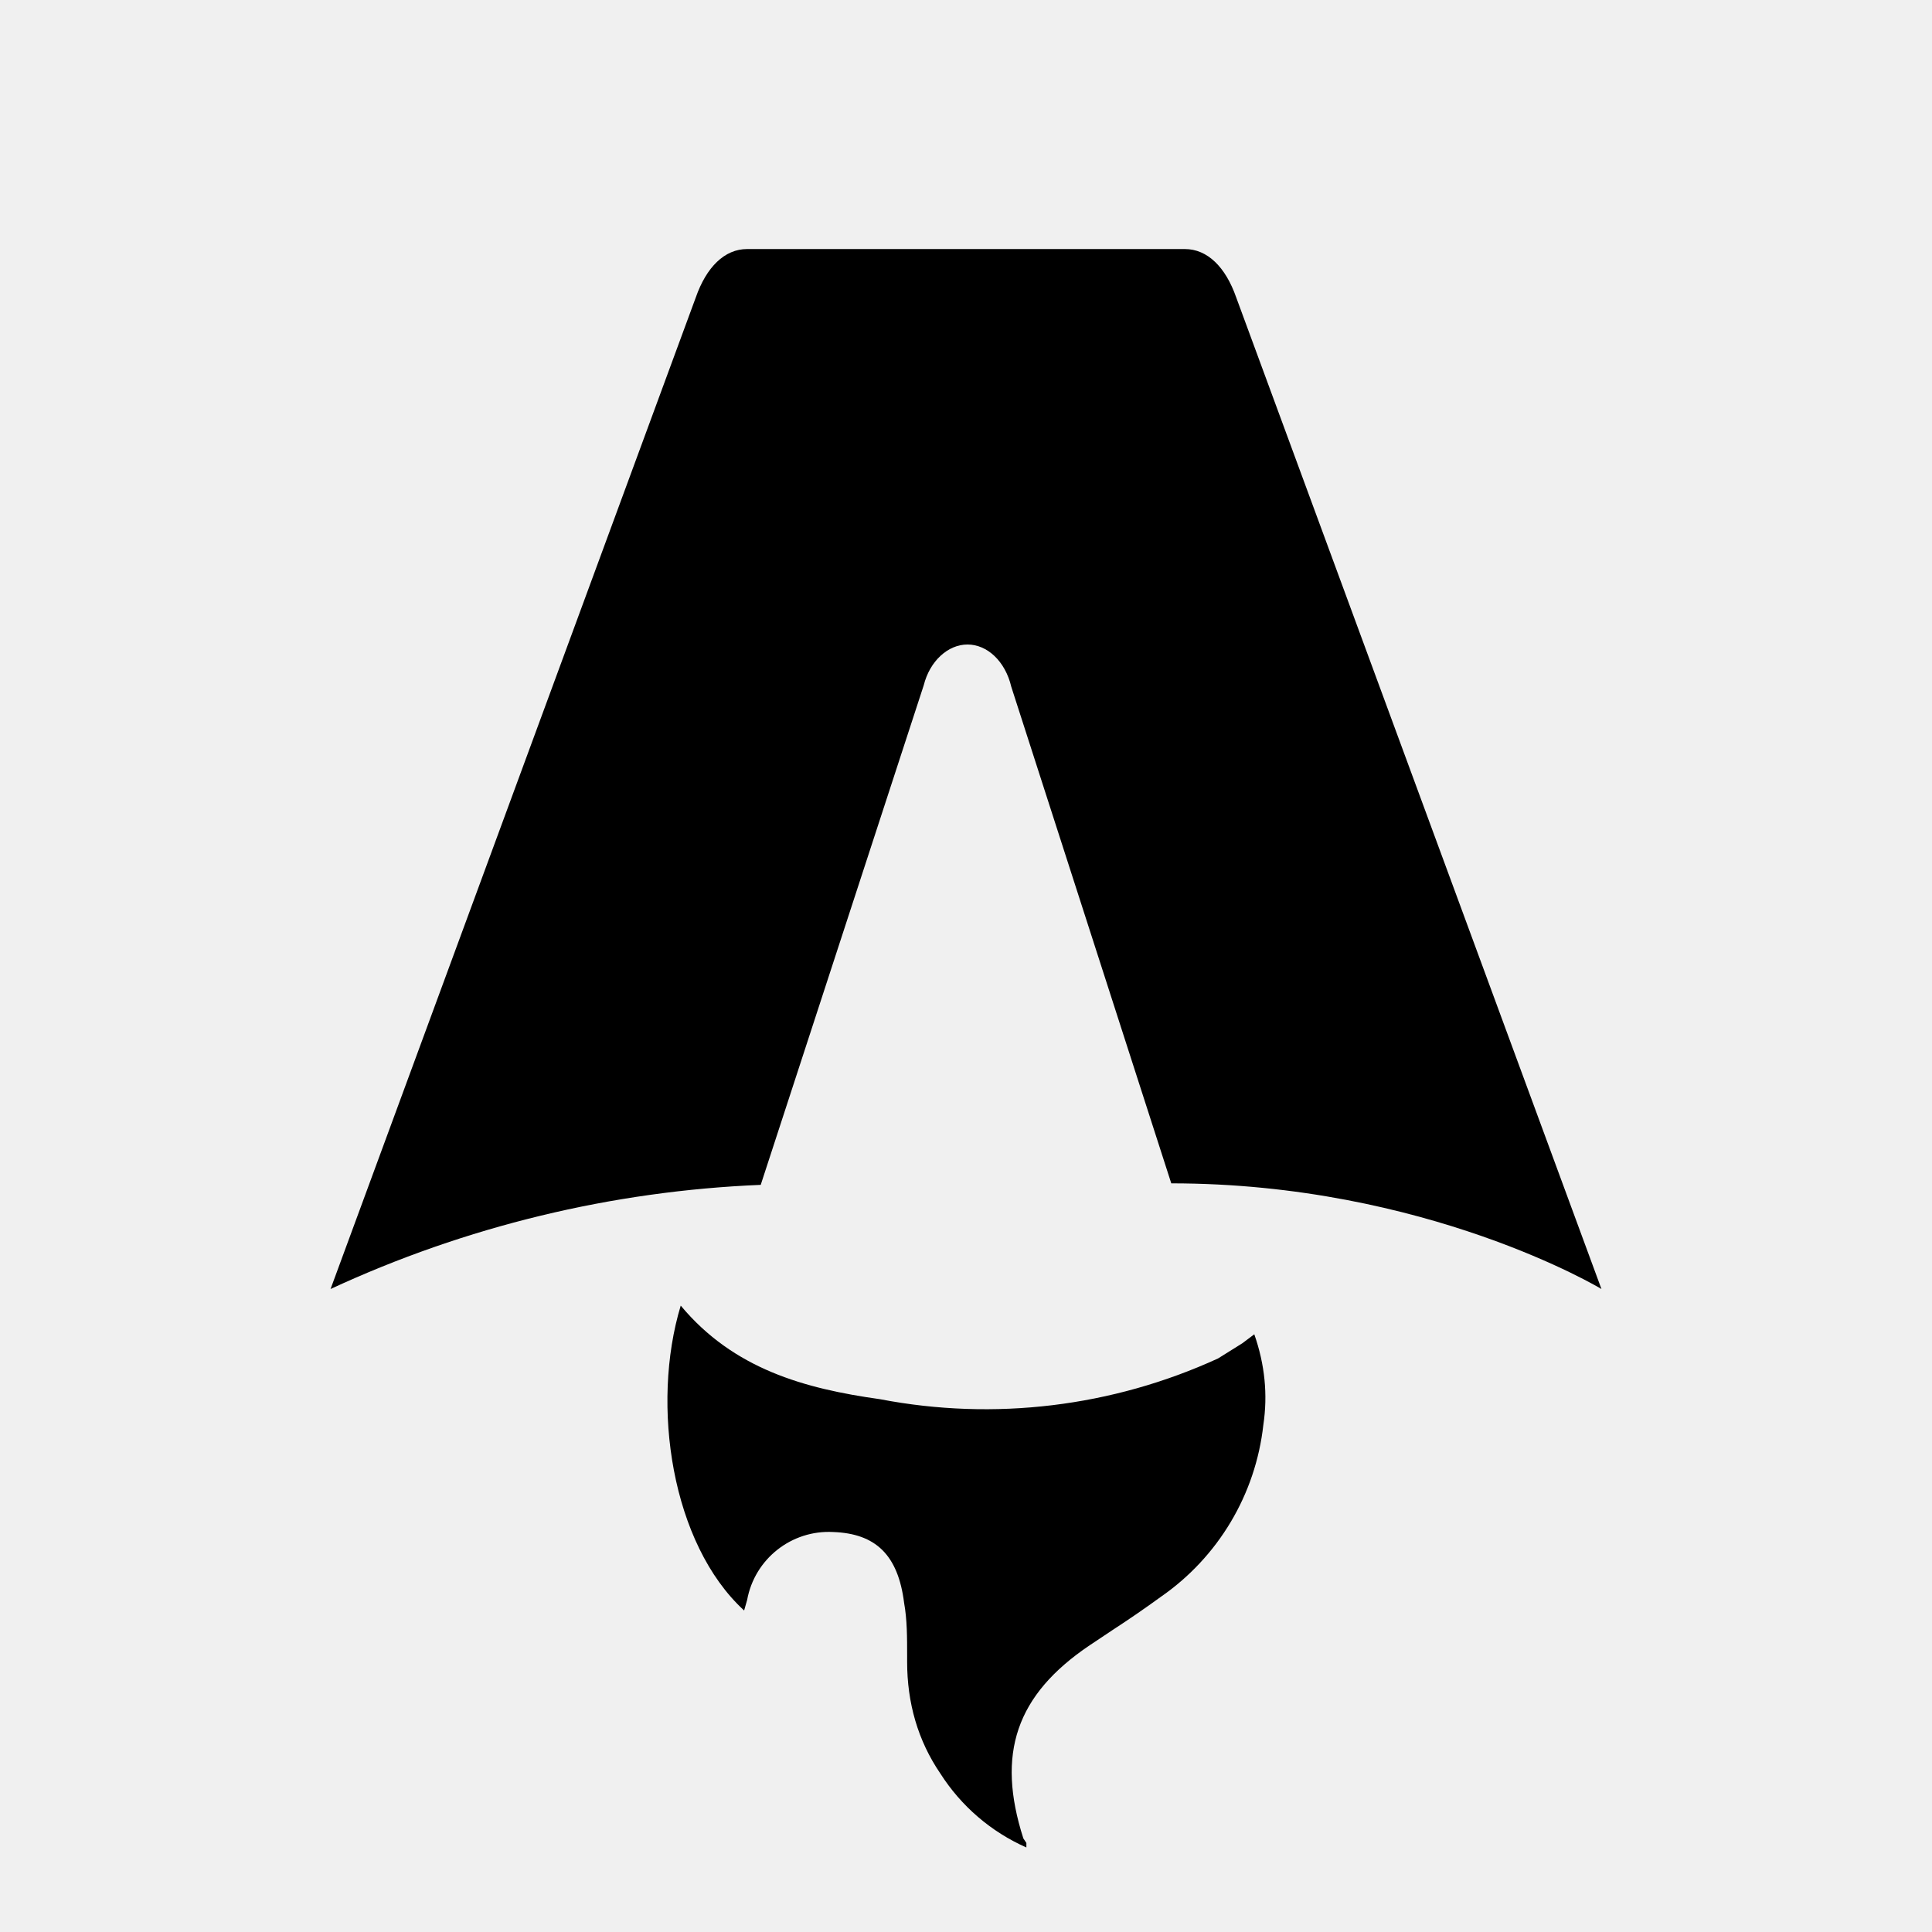
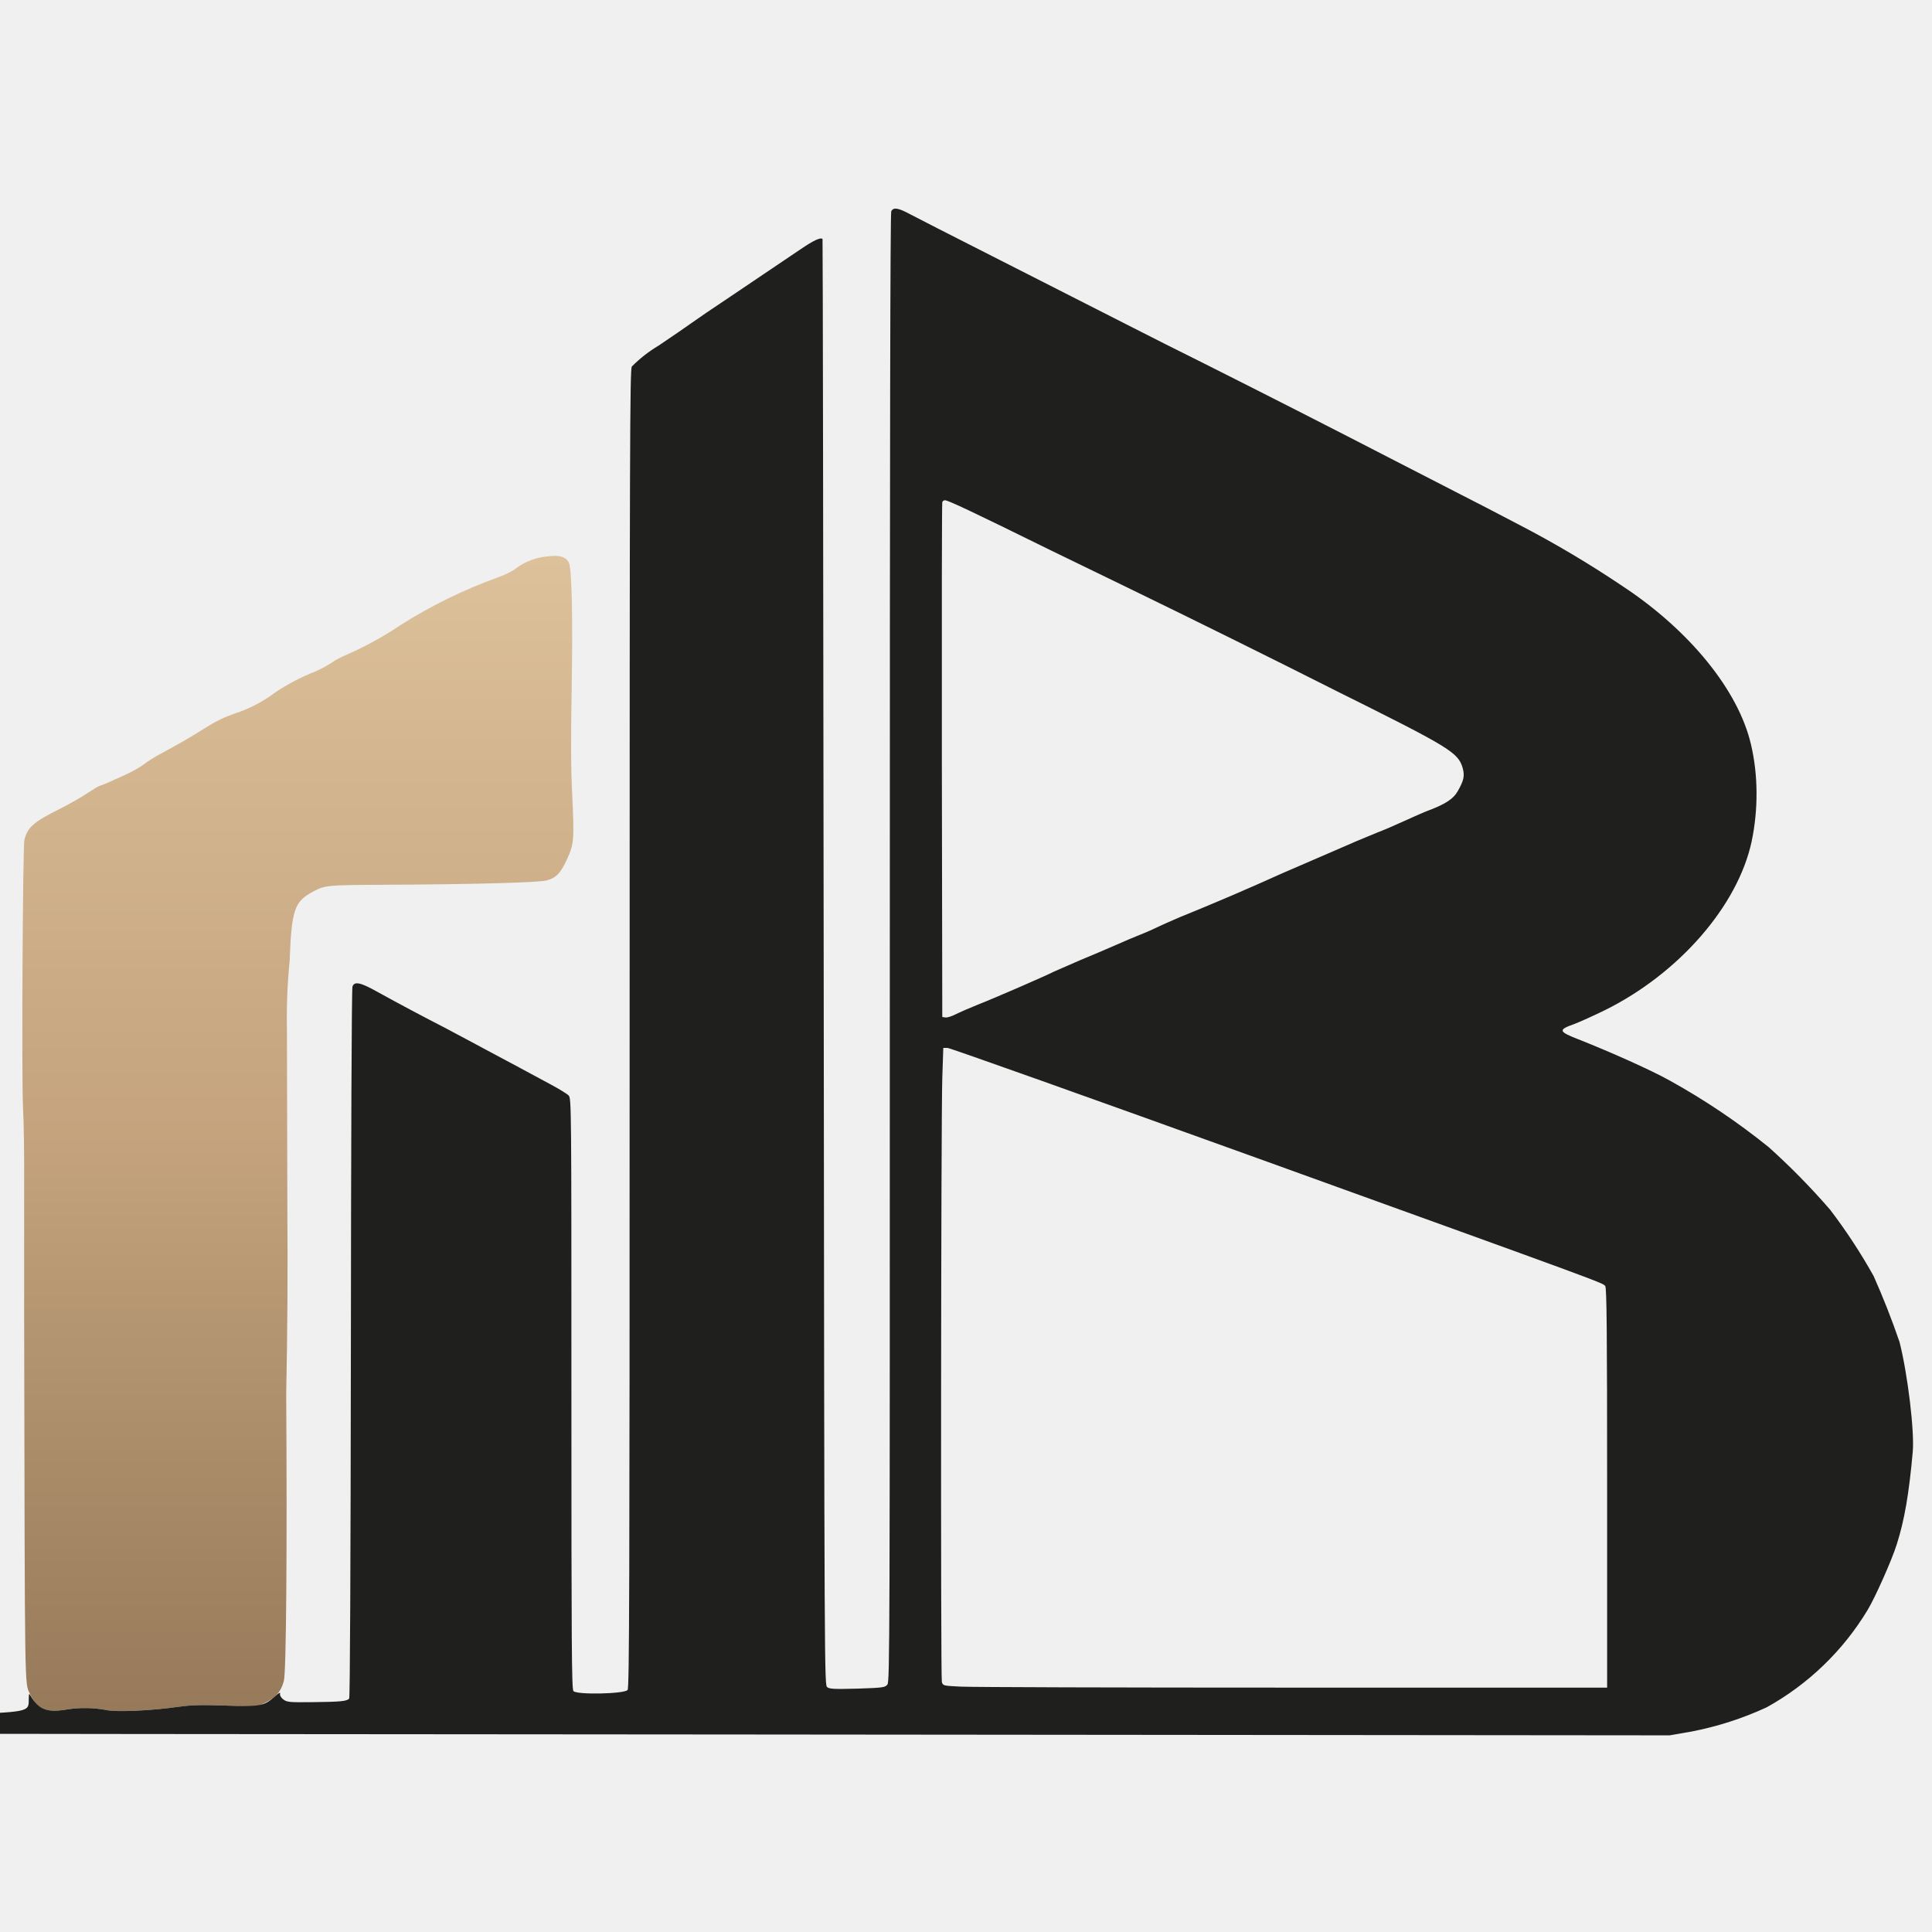
- <svg xmlns="http://www.w3.org/2000/svg" fill="none" viewBox="0 0 128 128">
-   <path d="M50.4 78.5a75.1 75.1 0 0 0-28.5 6.9l24.2-65.7c.7-2 1.9-3.2 3.4-3.2h29c1.5 0 2.7 1.2 3.4 3.2l24.2 65.7s-11.6-7-28.5-7L67 45.5c-.4-1.7-1.6-2.8-2.9-2.8-1.3 0-2.5 1.1-2.9 2.7L50.4 78.5Zm-1.1 28.2Zm-4.2-20.2c-2 6.6-.6 15.8 4.2 20.2a17.5 17.5 0 0 1 .2-.7 5.5 5.5 0 0 1 5.7-4.5c2.8.1 4.3 1.5 4.7 4.7.2 1.1.2 2.3.2 3.5v.4c0 2.7.7 5.2 2.2 7.4a13 13 0 0 0 5.7 4.9v-.3l-.2-.3c-1.8-5.6-.5-9.5 4.4-12.8l1.5-1a73 73 0 0 0 3.2-2.2 16 16 0 0 0 6.8-11.4c.3-2 .1-4-.6-6l-.8.6-1.6 1a37 37 0 0 1-22.4 2.7c-5-.7-9.7-2-13.2-6.2Z" />
-   <style>
-         path { fill: #000; }
-         @media (prefers-color-scheme: dark) {
-             path { fill: #FFF; }
-         }
-     </style>
+ <svg xmlns="http://www.w3.org/2000/svg" viewBox="280 -78 1344 1344">
+   <style>.k{fill:#1f1f1e}@media (prefers-color-scheme:dark){.k{fill:#f5ece4}}</style>
+   <defs>
+     <linearGradient id="bd-gold" x1="0" y1="308" x2="0" y2="1112" gradientUnits="userSpaceOnUse">
+       <stop offset="0" stop-color="#dcc19b" />
+       <stop offset=".5" stop-color="#c4a37d" />
+       <stop offset="1" stop-color="#977a5a" />
+     </linearGradient>
+   </defs>
+   <path fill-rule="evenodd" fill="url(#bd-gold)" d="M660.7 309.1a42 42 0 0 0-21.2 7.9c-3 2.4-8.3 5-13 6.6a346 346 0 0 0-67.5 33 242 242 0 0 1-37.5 20.7c-3.9 1.6-8.5 4-10.3 5.4a87 87 0 0 1-12 6.5A145 145 0 0 0 471 404a94 94 0 0 1-27.8 14.4 92 92 0 0 0-19.5 9.4c-9.4 6-19.7 12-32 18.6-3.9 2-9 5.3-11.5 7.2-4 3-9.8 6.1-19.7 10.4l-6.7 3-5.2 2c-.3 0-4.3 2.4-8.8 5.4s-13 7.7-18.8 10.6c-17.5 8.7-21.7 12.5-24 21-1.2 4.8-2 164-1 186.5.6 9.9.9 32.9.8 51V839c.5 266.9.3 253 4 261.3 5.2 11 11.2 13.4 26.4 10.8a81 81 0 0 1 26.3.4c7 1.7 31.4.6 51-2.2 8.7-1.2 15.5-1.4 32.8-.8l21.8.7 5.2-2.6c7.7-3.7 11.3-8 13.2-15.4 1.6-6 2.3-91.6 1.6-199.5a4529 4529 0 0 0 .8-128.4l-.3-125.8a389 389 0 0 1 1.9-47c1.3-35.5 3.3-41.4 16.2-48.2 8.4-4.5 9.4-4.6 48.8-4.8 63-.3 108.4-1.5 114-3.1 6.5-1.8 9.5-5 14-14.8 4.8-10.4 5-13.4 3.6-44-1-19-1-39.5-.4-75.1.8-48.7.1-81.6-1.8-86.6q-2.5-6.7-15.2-4.8" />
+   <path class="k" fill-rule="evenodd" d="M900 69c-.7 1.3-1 162.4-1 512.3 0 484.7 0 510.6-1.7 512.6s-2.9 2.2-20.8 2.8c-16.1.4-19.3.3-21-1-2-1.5-2-3-2.5-504.4-.3-276.5-.6-503-.8-503q-1.8-2.1-15 6.9l-51.3 34.6c-10.1 6.7-21.1 14.2-24.4 16.6s-13.8 9.6-23.3 16a94 94 0 0 0-18.7 14.6c-1.3 2.6-1.5 57.4-1.5 460.8 0 393.5-.2 458-1.4 459.8-2 2.8-35.4 3.5-37.7.8-1.2-1.5-1.4-30.8-1.4-207 0-200 0-205.2-1.9-207.3-1-1.1-6.7-4.6-12.5-7.7L641 664.5l-50.5-27a1800 1800 0 0 1-48.3-25.7c-11.4-6.4-15.7-7.3-17-3.5-.6 1.2-1 112.9-1.1 248.2-.2 157.1-.6 246.4-1.2 247.1-1.5 1.9-6.2 2.3-25.2 2.5-16.5.2-18 0-20.5-1.8-1.6-1.2-2.6-2.8-2.4-3.9q.6-2.1-3.4 1.6c-7.9 6.9-10 7.3-34.2 6.5-17.2-.6-24-.4-32.7.8-19.6 2.8-44 3.9-51 2.2a81 81 0 0 0-26.3-.4c-14.4 2.5-20.1.4-26-9.5-1-1.9-1.1-1.6-1.2 2.5 0 9 .5 8.8-53 10.8-71.6 2.6-175.5 7.5-183 8.6-9.2 1.3-9.7 1.5-7.5 2.8 2.9 1.7 18.2 1.8 740 2.3l645 .6 15-2.6a228 228 0 0 0 52.5-16.9 189 189 0 0 0 70.2-67.7c5.2-8.6 16.8-34.5 20.3-45.7 5.3-16.7 8.5-35 11.1-64.3 1.3-14.2-3.5-54.1-9.2-76.5a555 555 0 0 0-18-45.8 389 389 0 0 0-30.3-46.2 487 487 0 0 0-42.6-43.4 477 477 0 0 0-69.1-46.5c-12.3-6.9-40.6-19.6-63.4-28.6-13.8-5.4-14.2-6.6-3.2-10.5 4.2-1.6 14-6 21.7-9.8 51.5-25.5 92.4-72.6 102-117.2 4.7-22.2 4.6-46.3-.4-67.5-8.7-37.7-42.8-79.6-89.6-110.4a736 736 0 0 0-72-42.7c-12.4-6.5-30.6-16-49.5-25.6l-36-18.5a13389 13389 0 0 0-133.5-68 4991.9 4991.9 0 0 1-54-27.2l-131-66.6-20.6-10.6c-7.4-3.9-10.4-4.2-11.9-1.5m1143 194.8c-13.3.3-14.6.5-16.2 2.4-1.7 2-1.8 11.6-1.8 170v168l2.3 2.3 2.2 2.2 148.5-.2c81.7 0 151.7-.5 155.5-.8 27.5-2.6 39.8-5.2 55-11.4 22.7-9.2 32-16 44.7-32.7a84 84 0 0 0 14.8-59.3c-3.9-36.3-19.5-55.4-58.2-71.2-4.3-1.8-7.8-3.8-7.8-4.5s2.4-2.3 5.3-3.5c6.4-2.8 16.5-9.4 23.4-15.4 23.2-20.6 28-63.9 10.5-95.5-8.2-14.7-23-28-40.8-36.3-6.7-3.1-36.4-11-49.4-13-6.8-1-241.4-2-288-1m-263.8 1.4c-1 1-1.2 77.7-1.2 339.5V943h9l-.2-337.8c-.3-359.4 0-341.2-4.7-341.2q-1.7 0-2.9 1.2m733.8.8c-2 2-2 3.3-2 170.3v168.4l2.1 1.9c2 1.8 4 1.9 45.3 1.6 42.1-.3 43.1-.4 44.9-2.4 1.6-2 1.7-11.3 1.7-169.7 0-149.6-.2-168-1.6-169.9l-1.5-2.2h-43.5c-42 0-43.5 0-45.4 2m164.6.2c-2.3 3.2-2.5 337.3-.2 340.4 1.4 1.8 3 1.9 42.8 1.9 22.7 0 42.3-.3 43.5-.7a5 5 0 0 0 2.9-3c.3-1.2.7-46.9.8-101.5 0-72 .4-99.5 1.3-100.4q1-1.3 3.7 2.3l8.8 11.3c3.5 4.5 9.7 12.7 13.8 18.5a3575.3 3575.3 0 0 1 31.9 43l28.2 37.9 24.2 33.1c3.6 5.2 8 11.1 9.9 13.1l3.4 3.7 14 .7c15.5.9 31.2.2 34.2-1.4 2.1-1.1 4-3.6 25.7-34.1 7.7-10.7 17.3-24 21.5-29.6l17.5-23.9c5.5-7.5 11.3-15.4 13-17.4s5-6.6 7.5-10c2.5-3.6 8.1-11 12.5-16.5s10.7-13.8 14-18.4c9.3-13 10.3-14 11.5-12.2.6 1 1 36.4 1 101.6 0 84.9.2 100.3 1.4 102 1.4 1.8 2.9 1.9 44.7 1.6 29.8-.1 43.6-.6 44.6-1.3 1.8-1.6 2-339.8.1-341.7-1.6-1.6-92-1.7-94.8-.2-1.1.6-3.9 3.8-6.2 7l-6.3 8.8a4357 4357 0 0 0-60.9 84.7c-3.9 5.5-9.1 12.7-11.7 16s-8.8 12-14 19.5a669 669 0 0 1-14 19.5l-9 12.5c-8.9 13.3-21 29-22.4 29-2 0-3.3-1.5-12.9-15.2-4.8-6.8-14-19.7-20.7-28.8-6.6-9-14.7-20.5-18-25.4-9-13.3-14.6-21.2-21.5-30.1a373 373 0 0 1-11.2-15.5c-2.8-4.1-8.8-12.4-13.2-18.5s-11.9-16.6-16.6-23.5a907 907 0 0 0-27.3-38l-1.8-2.5-47-.3-47.1-.3zm-1742.1 5c-.3.7-.4 81.6-.3 179.8l.3 178.5 2.2.3c1.2.2 4.4-.8 7.1-2.2 2.8-1.4 9.7-4.4 15.4-6.7 12-4.7 47.2-20 53-23l18.1-7.9c7.8-3.2 19-8 24.7-10.5 5.8-2.6 13.2-5.7 16.5-7s8.3-3.4 11.1-4.8 10.4-4.8 17-7.6a1949 1949 0 0 0 71.4-30.6l37-16a944 944 0 0 1 29.5-12.5c2.8-1 10.8-4.4 18-7.7s15-6.7 17.5-7.6c11.4-4.3 17.1-8 20-13.2 4.4-7.6 5-10.8 3.5-16.3-3.2-10.8-9-14.3-87-53.1a11263 11263 0 0 0-147.5-73l-51.5-25c-56.6-27.9-72-35.1-74.2-35.1-.7 0-1.6.6-1.8 1.3m1206.9 59.5c-17.3.2-20.4.5-21.5 1.9-2.2 2.5-2 66 .1 67.3 1 .6 35.4 1 88.5 1 96.3 0 97.1 0 109.4-6.3 7-3.5 11.8-8.5 15.3-15.6 3.4-6.8 3-20.1-.7-27.7-5.2-10.6-14.4-16.2-31.9-19.5a4326 4326 0 0 0-159.2-1.1m-20.6 138.4c-2.3 1.8-3.2 68.4-.9 71.2 1.3 1.6 8 1.7 99 1.4l97.6-.3 6.5-2.3c12.6-4.5 20.5-10.5 24.8-18.6 3.8-7.1 4-23.4.3-30.8a42 42 0 0 0-26.1-19.7c-7.6-2-198.5-3-201.2-.9m-1186.3 203c-.9 29.2-1.2 416.7-.3 419.9.8 2.6 1 2.6 13 3.2 6.6.4 110.6.7 231 .7H1398V957.2c0-109.6-.3-139.2-1.3-140.5-1.6-2.3 1.8-1-241.4-88.8C1038 685.6 940.8 651 939.2 651h-3zm2539.4 9c-1 .3-2 1.4-2 2.4-.5 13.2.2 258.8.8 259.3 1.3 1.2 23.2 1.9 28.9.9 2.7-.5 43.6-1 90.8-1.2 83.6-.2 85.8-.2 87.2-2.1 2-2.8 2-18.4-.2-21.4l-1.5-2.2h-85.3c-72 0-85.5-.2-87.2-1.4-1.8-1.4-1.9-3-1.9-46 0-28.5.4-44.9 1-45.5.9-.9 46.8-1.5 136.7-2 15-.1 14.8 0 14.8-13 0-8-.3-10.1-1.7-11.2-1.3-1.2-14.5-1.5-74.7-1.7-63.2-.3-73.3-.5-74.6-1.8s-1.5-7.3-1.5-42.4c0-38 .1-41 1.8-42.7s5.4-1.8 66-1.5c74.4.4 102-.3 104.3-2.5s2-20.5-.3-22.6c-1.6-1.3-12.8-1.6-100.6-1.9-54.4-.1-99.7 0-100.8.4m-1447.5 1.2c-1.9 1.4-1.9 3.9-1.9 129.6 0 127 0 128.2 2 129.6 1.7 1.3 10.6 1.4 64 1.1 68.5-.4 68-.3 96.9-7.7 13-3.3 33-12.8 43.6-20.6 18-13.2 35.8-37.6 42.3-57.9 13-39.7 5.7-91-17-121a137 137 0 0 0-49.1-40c-12.1-5.3-34.5-11.5-47.2-13-16.6-2.2-130.7-2.2-133.6 0m350.2.7c-1.4 2-1.6 15.9-1.6 129 0 126.5 0 126.8 2 128.8s2.4 2.1 102.1 1.8l100-.3 2-2.4c2.7-3.4 2.8-19 0-21.4-1.6-1.6-9-1.7-86.4-1.7H2411l-2.1-2.1c-2.2-2.2-2.2-2.2-1.7-45.6.5-35.5.8-43.8 2-44.9s13.5-1.5 74.8-2c85.9-.6 77 1 77-13.3 0-14 9-12.6-76-12.8a1156 1156 0 0 1-75-1.3c-2.9-1.5-3.1-6-2.8-46.7.3-33 .5-37.4 2-38.9 1.4-1.5 9-1.6 85.3-1.8 97.3-.1 86.5 1.5 86.5-13.3 0-15 12.8-13.3-103-13.3h-98.9zm307.8-.8c-1.9 1.4-2 4-2.2 128.8-.2 109.2 0 127.7 1.2 129.3 1.4 2 3.5 2 96.3 2.3 77.5.2 95.2 0 96.7-1 3.4-2.6 4.2-21.2 1-23.8-.8-.8-26.3-1-80.2-1-74 0-79 0-81-1.7l-2.2-1.8-.3-114.8c-.2-112.4-.2-114.9-2.1-116.3-2.8-2-24.4-2-27.2 0m288 0c-1.9 1.4-2 4-2.2 128.4-.2 121-.1 127 1.6 129.2 1.7 2 2.6 2.2 15 2.4 12.2 0 13.5 0 14.8-1.8 2.2-3.1 2.1-254.2-.2-257.4-1.4-2-2.2-2.2-14.3-2.2-9.4 0-13.2.4-14.7 1.4m124.8-.7c-3 1.2-.4 7.8 17.7 44.5 24.8 50.4 38 77.3 45.9 93.8 3.5 7.4 13.4 27.7 22 45l25.7 52.6c5.7 11.7 11.2 22.1 12.4 23.3 2 2 3.2 2.1 15 2.1 18 0 18.2-.1 23.7-11.9l13.4-27.6 47.5-97.5 25.3-51.5c9.6-19.2 24.9-51.2 30.7-64.2 4-9 3.7-9.3-14.1-9.3-16.1 0-17 .3-20 7.8l-6.9 14.7c-3 6-9.7 20.2-15 31.5l-16 33.5c-8.4 17.2-16.8 34.6-31.5 65.5-6.7 14-12.6 26-13 26.5s-3.6 7.2-6.9 14.7c-10.5 23.7-14.8 30.5-17.6 27.7-1.5-1.5-9-16.5-13-25.9a963 963 0 0 0-12.3-26L3157 739c-20-42.2-25-52.7-27.4-55.2l-2.4-2.8h-13.8c-7.7.1-14.5.4-15.2.7M3784 683c-2 2-2 3.3-2 129.4V940l2.2 1.5c3.5 2.5 25.9 2.3 28-.2 1.5-1.5 1.7-7.5 2-51.4.3-42.9.5-50 1.8-51.2 1.3-1.4 7.1-1.6 41-1.6 21.8 0 40.3.2 41.2.5 1.5.6 6.4 6.5 16.4 20l48.2 63.7a245 245 0 0 0 16.4 20.2c1.8 1.3 5.2 1.6 17 1.6 8 0 15.3-.3 16.2-.6q3.6-1.6-1.2-7.7c-26-34-45.8-59.5-55.4-71.5a966 966 0 0 1-18.4-24c-2.4-3.3-.8-4.6 9.9-7.7 30.8-8.9 51.7-29 57.2-55.1 3.2-15 1.3-37-4.3-48.9-9.4-20-25.8-33-51.2-40.5-19.3-5.8-22.8-6-96.2-6-65.5 0-66.8 0-68.8 2m289-.5c-1 1.2-.8 2 .6 4.4a707 707 0 0 0 20.6 27.6c5.4 7 35.2 46.2 41.6 54.9 6 8.2 16.9 22.5 22.7 30 7.7 9.7 21.8 30.1 23.2 33.3 1 2.6 1.3 14 1.3 55.2v52l2.5 1.7c3.6 2.4 24.6 1.7 27.2-.9 1.7-1.7 1.8-5.3 2-54.1 0-36 .4-53 1.2-54.4 1.3-2.5 23-31.4 33.8-45a1328 1328 0 0 0 27.8-36.2l19.8-26.2L4319 696c11.3-14.7 11.5-14.4-8.4-14.8-18.3-.3-18.6-.2-24 8.3-2 3-8.2 11.5-13.8 19l-29.3 39c-3.6 5-9.7 13-13.6 18s-8.9 11.7-11.2 15a217 217 0 0 1-16.2 20.7c-3.8 2.8-10.2-3.5-26-25.7-3.9-5.4-9.2-12.8-12-16.4l-37.5-50.5a197 197 0 0 0-21.6-27c-.8-.3-8.2-.6-16.4-.6-11.8 0-15 .3-16 1.5m-253.2 25.2c-5.9 1-5.8.3-5.8 52.4 0 44.8.1 47.7 1.8 49.2s6.6 1.7 50.3 1.7c54 0 62.7-.7 74.8-5.8 20.4-8.6 29.7-20 32.3-39.8a47 47 0 0 0-26.4-49.8 74 74 0 0 0-29.8-7.5c-10.4-1-92-1.2-97.2-.4m-1762 2c-1 1.3-1.3 18.5-1.3 103 0 100.3 0 101.5 2 103 3 2.2 90.3 1.3 102.5-1.1 36.4-7.2 62.6-25.5 75.4-52.7 9.4-19.8 12.4-35 11.3-57.6-1-17.5-6-33-16.5-50.8-12.7-21.6-40.1-38.6-70.8-44-13.7-2.3-100.5-2.2-102.5.2" />
</svg>
